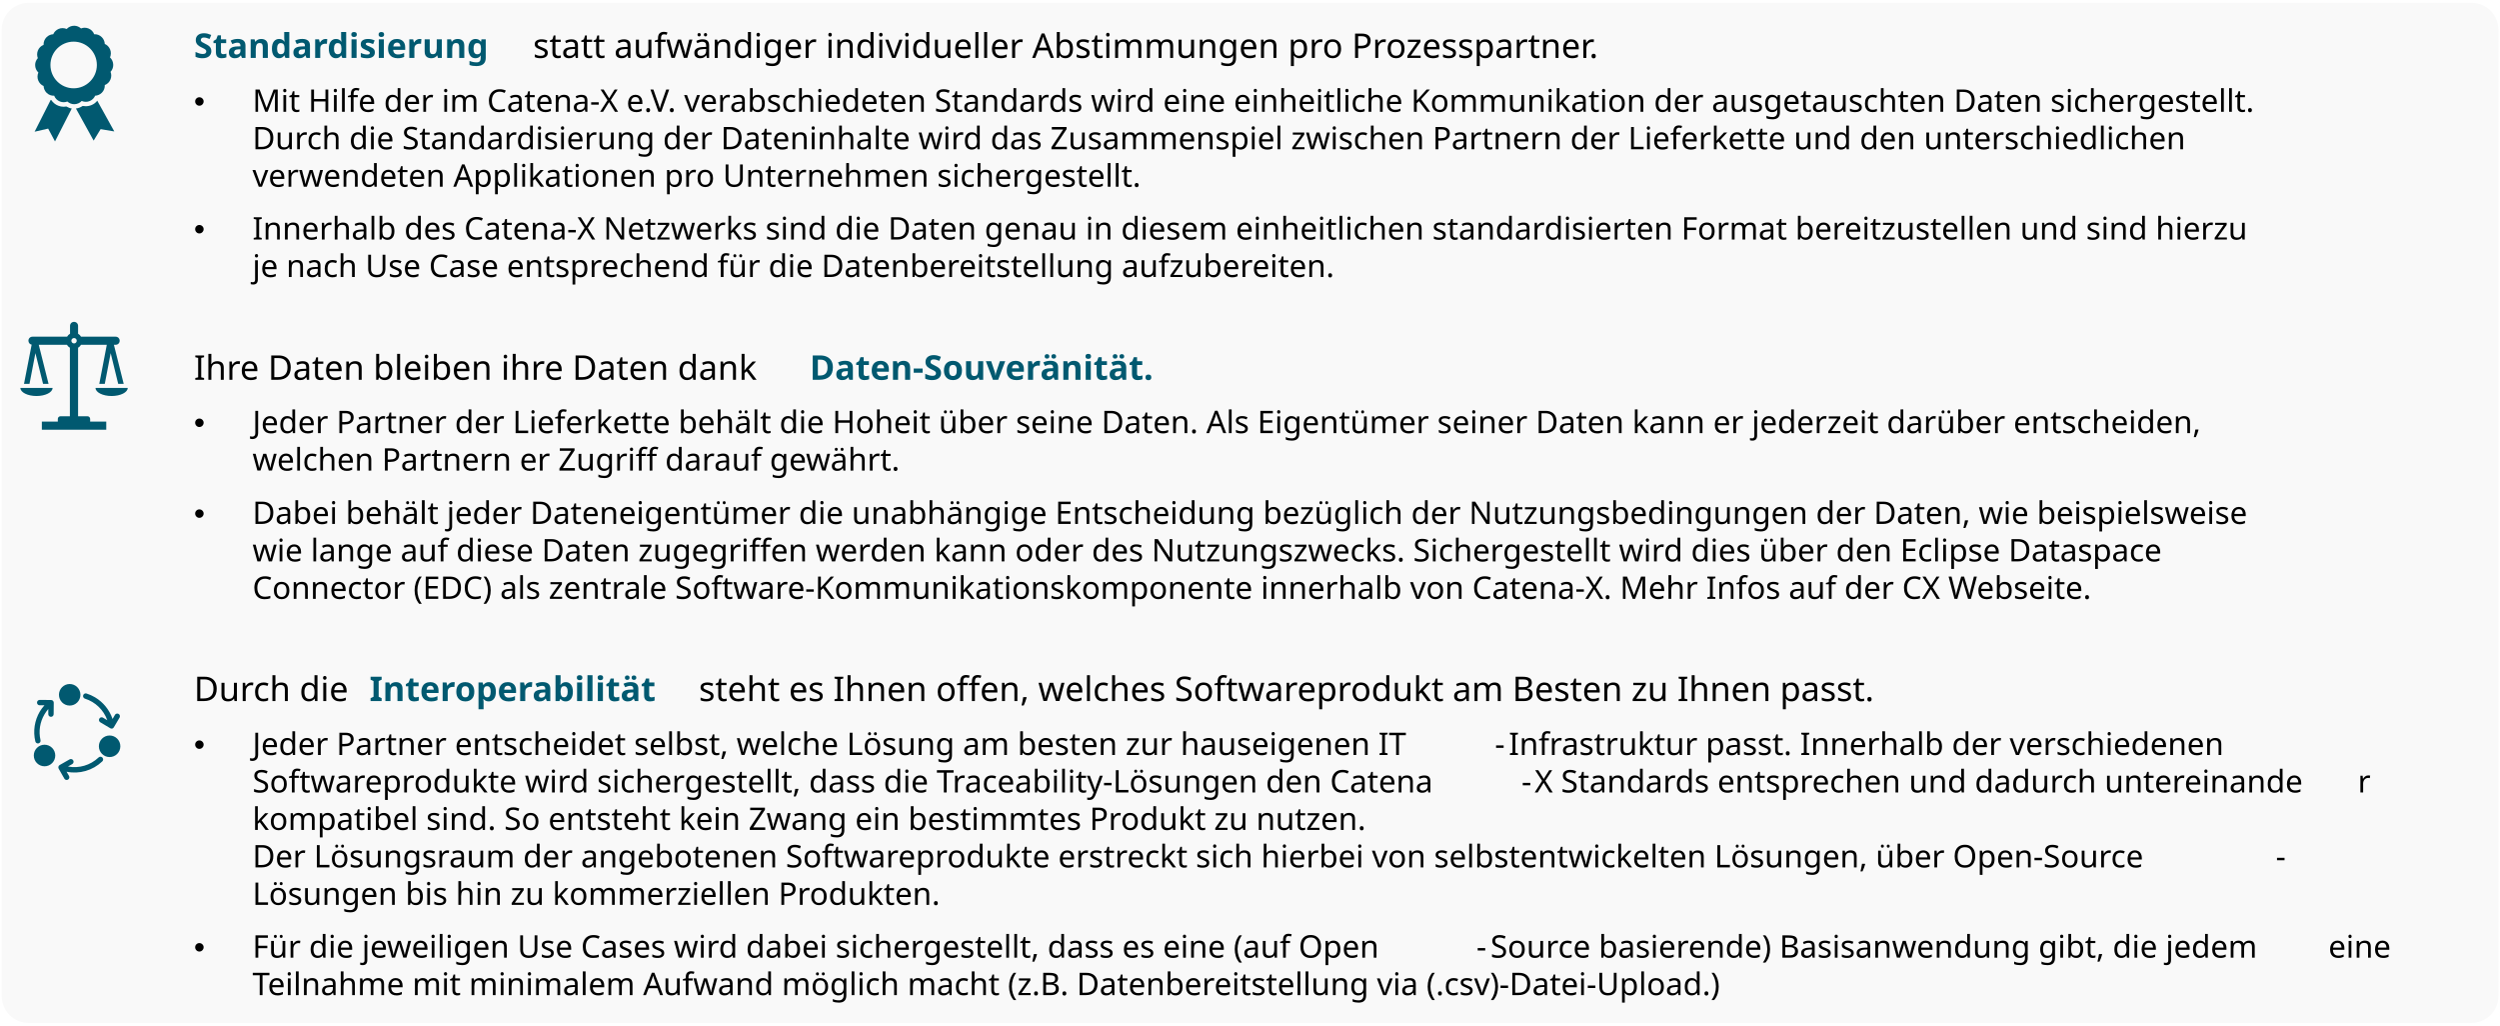
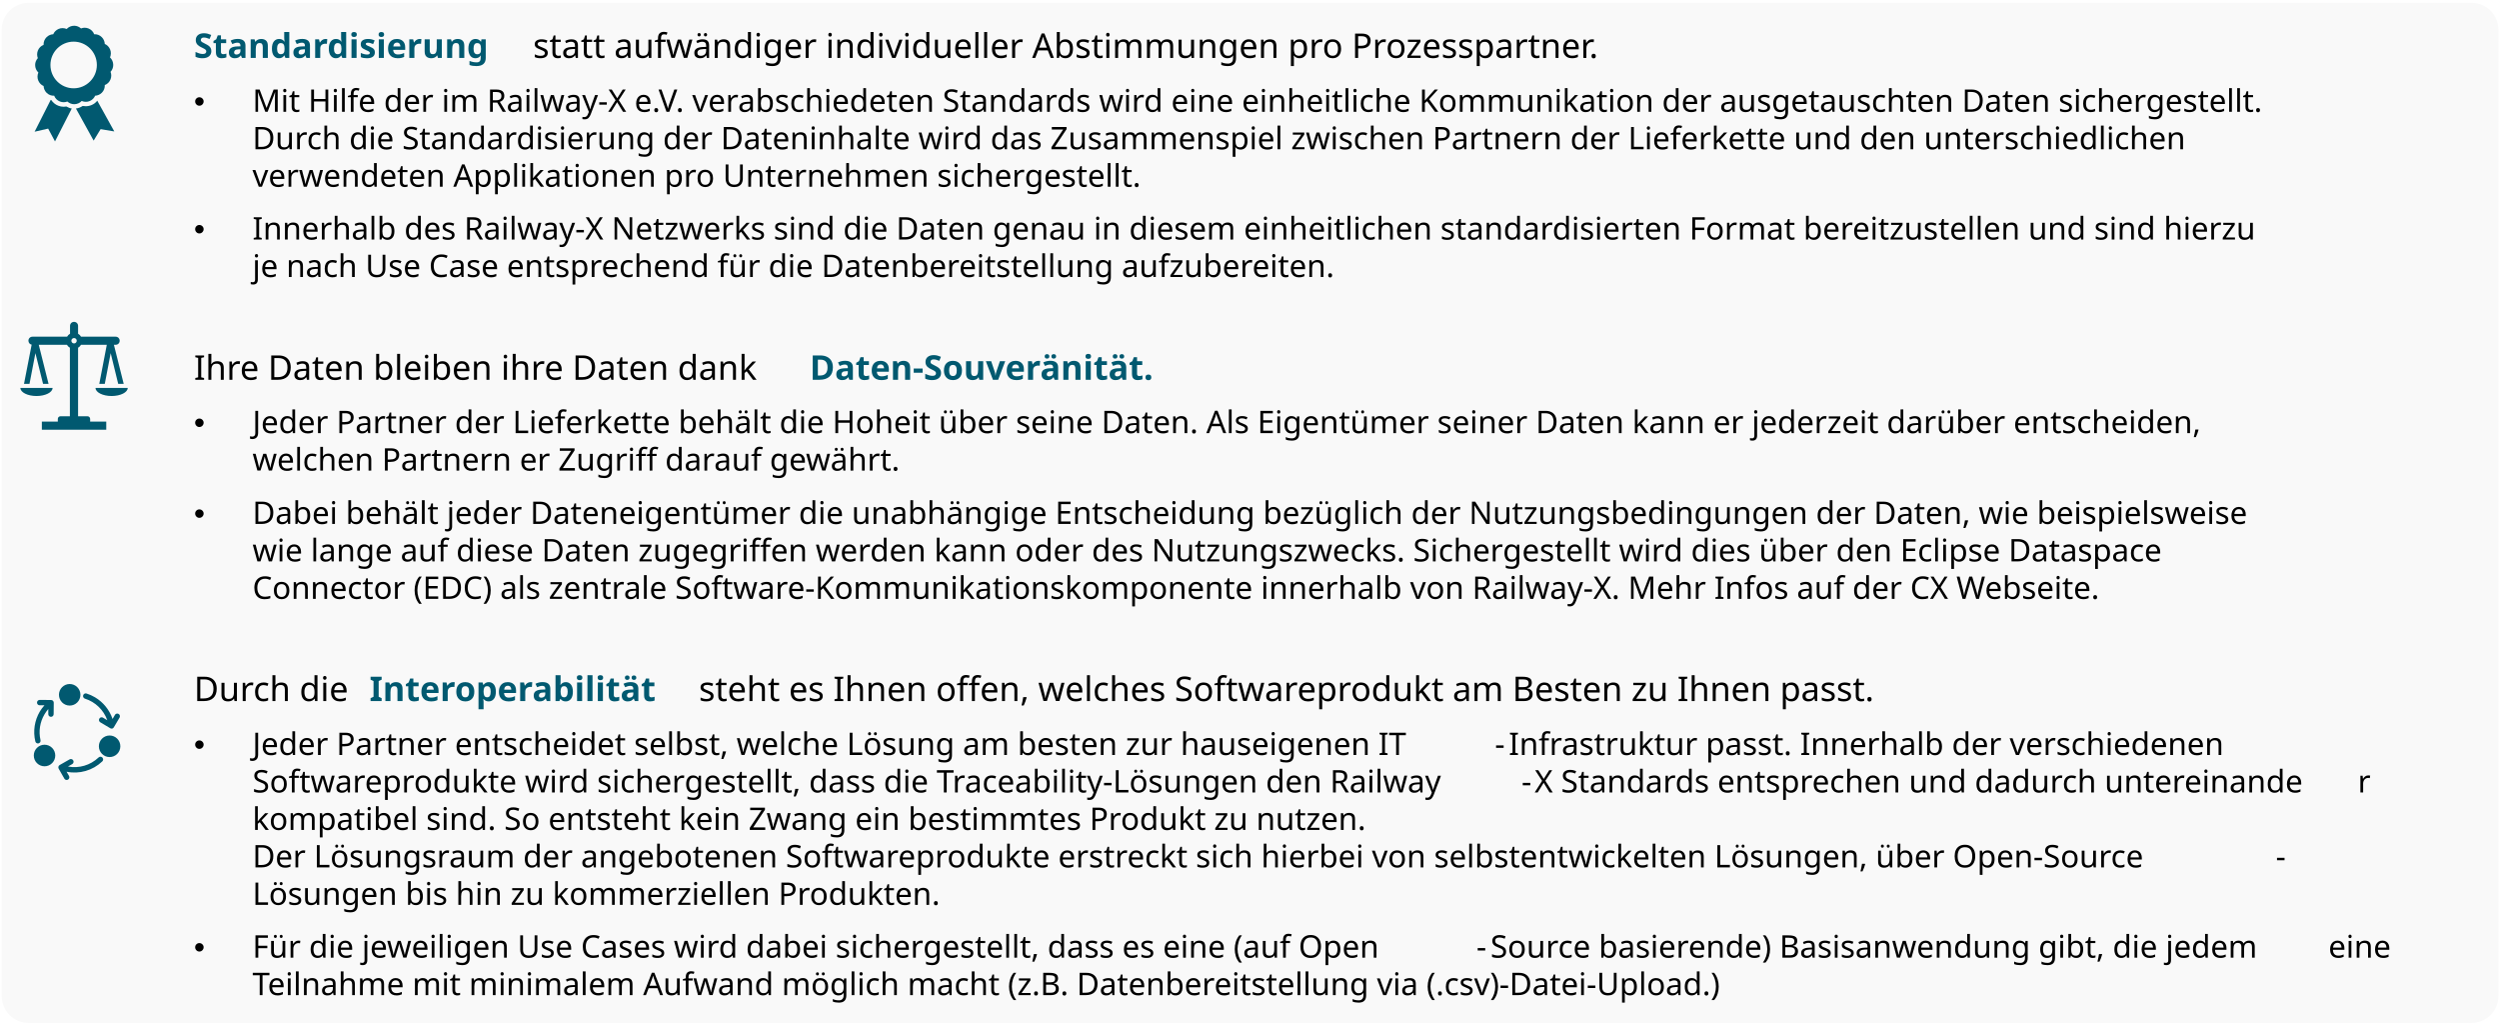
<svg xmlns="http://www.w3.org/2000/svg" width="4404" height="1806" xml:space="preserve" overflow="hidden">
  <g clip-path="url(#clip0)" transform="translate(-18 -334)">
    <path d="M21 386.407C21 360.225 42.225 339 68.407 339L4373.59 339C4399.77 339 4421 360.225 4421 386.407L4421 2088.59C4421 2114.78 4399.77 2136 4373.59 2136L68.407 2136C42.225 2136 21 2114.78 21 2088.59Z" fill="#F9F9F9" />
    <text fill="#015970" font-family="Verdana,sans-serif" font-weight="700" font-size="60" transform="translate(359.762 436)">Standardisierung </text>
    <text font-family="Verdana,sans-serif" font-weight="400" font-size="60" transform="translate(957.314 436)">statt aufwändiger individueller Abstimmungen pro Prozesspartner.</text>
    <text font-family="Arial,sans-serif" font-weight="400" font-size="55" transform="translate(359.762 531)">•</text>
-     <text font-family="Verdana,sans-serif" font-weight="400" font-size="55" transform="translate(462.887 531)">Mit Hilfe der im Catena-X e.V. verabschiedeten Standards wird eine einheitliche Kommunikation der ausgetauschten Daten sichergestellt. </text>
+     <text font-family="Verdana,sans-serif" font-weight="400" font-size="55" transform="translate(462.887 531)">Mit Hilfe der im Railway-X e.V. verabschiedeten Standards wird eine einheitliche Kommunikation der ausgetauschten Daten sichergestellt. </text>
    <text font-family="Verdana,sans-serif" font-weight="400" font-size="55" transform="translate(462.887 597)">Durch die Standardisierung der Dateninhalte wird das Zusammenspiel zwischen Partnern der Lieferkette und den unterschiedlichen </text>
    <text font-family="Verdana,sans-serif" font-weight="400" font-size="55" transform="translate(462.887 663)">verwendeten Applikationen pro Unternehmen sichergestellt. </text>
    <text font-family="Arial,sans-serif" font-weight="400" font-size="55" transform="translate(359.762 756)">•</text>
-     <text font-family="Verdana,sans-serif" font-weight="400" font-size="55" transform="translate(462.887 756)">Innerhalb des Catena-X Netzwerks sind die Daten genau in diesem einheitlichen standardisierten Format bereitzustellen und sind hierzu </text>
+     <text font-family="Verdana,sans-serif" font-weight="400" font-size="55" transform="translate(462.887 756)">Innerhalb des Railway-X Netzwerks sind die Daten genau in diesem einheitlichen standardisierten Format bereitzustellen und sind hierzu </text>
    <text font-family="Verdana,sans-serif" font-weight="400" font-size="55" transform="translate(462.887 822)">je nach Use Case entsprechend für die Datenbereitstellung aufzubereiten.</text>
    <text font-family="Verdana,sans-serif" font-weight="400" font-size="60" transform="translate(359.762 1003)">Ihre Daten bleiben ihre Daten dank </text>
    <text fill="#015970" font-family="Verdana,sans-serif" font-weight="700" font-size="60" transform="translate(1444.87 1003)">Daten-Souveränität.</text>
    <text font-family="Arial,sans-serif" font-weight="400" font-size="55" transform="translate(359.762 1097)">•</text>
    <text font-family="Verdana,sans-serif" font-weight="400" font-size="55" transform="translate(462.887 1097)">Jeder Partner der Lieferkette behält die Hoheit über seine Daten. Als Eigentümer seiner Daten kann er jederzeit darüber entscheiden, </text>
    <text font-family="Verdana,sans-serif" font-weight="400" font-size="55" transform="translate(462.887 1163)">welchen Partnern er Zugriff darauf gewährt.</text>
    <text font-family="Arial,sans-serif" font-weight="400" font-size="55" transform="translate(359.762 1257)">•</text>
    <text font-family="Verdana,sans-serif" font-weight="400" font-size="55" transform="translate(462.887 1257)">Dabei behält jeder Dateneigentümer die unabhängige Entscheidung bezüglich der Nutzungsbedingungen der Daten, wie beispielsweise </text>
    <text font-family="Verdana,sans-serif" font-weight="400" font-size="55" transform="translate(462.887 1323)">wie lange auf diese Daten zugegriffen werden kann oder des Nutzungszwecks. Sichergestellt wird dies über den Eclipse Dataspace </text>
-     <text font-family="Verdana,sans-serif" font-weight="400" font-size="55" transform="translate(462.887 1389)">Connector (EDC) als zentrale Software-Kommunikationskomponente innerhalb von Catena-X. Mehr Infos auf der CX Webseite. </text>
+     <text font-family="Verdana,sans-serif" font-weight="400" font-size="55" transform="translate(462.887 1389)">Connector (EDC) als zentrale Software-Kommunikationskomponente innerhalb von Railway-X. Mehr Infos auf der CX Webseite. </text>
    <text font-family="Verdana,sans-serif" font-weight="400" font-size="60" transform="translate(359.762 1569)">Durch die </text>
    <text fill="#015970" font-family="Verdana,sans-serif" font-weight="700" font-size="60" transform="translate(669.137 1569)">Interoperabilität </text>
    <text font-family="Verdana,sans-serif" font-weight="400" font-size="60" transform="translate(1249.5 1569)">steht es Ihnen offen, welches Softwareprodukt am Besten zu Ihnen passt.</text>
    <text font-family="Arial,sans-serif" font-weight="400" font-size="55" transform="translate(359.762 1664)">•</text>
    <text font-family="Verdana,sans-serif" font-weight="400" font-size="55" transform="translate(462.887 1664)">Jeder Partner entscheidet selbst, welche Lösung am besten zur hauseigenen IT</text>
    <text font-family="Verdana,sans-serif" font-weight="400" font-size="55" transform="translate(2652.35 1664)">-</text>
    <text font-family="Verdana,sans-serif" font-weight="400" font-size="55" transform="translate(2676.75 1664)">Infrastruktur passt. Innerhalb der verschiedenen </text>
-     <text font-family="Verdana,sans-serif" font-weight="400" font-size="55" transform="translate(462.887 1730)">Softwareprodukte wird sichergestellt, dass die Traceability-Lösungen den Catena</text>
+     <text font-family="Verdana,sans-serif" font-weight="400" font-size="55" transform="translate(462.887 1730)">Softwareprodukte wird sichergestellt, dass die Traceability-Lösungen den Railway</text>
    <text font-family="Verdana,sans-serif" font-weight="400" font-size="55" transform="translate(2699.37 1730)">-</text>
    <text font-family="Verdana,sans-serif" font-weight="400" font-size="55" transform="translate(2722.42 1730)">X Standards entsprechen und dadurch untereinande</text>
    <text font-family="Verdana,sans-serif" font-weight="400" font-size="55" transform="translate(4173.05 1730)">r </text>
    <text font-family="Verdana,sans-serif" font-weight="400" font-size="55" transform="translate(462.887 1796)">kompatibel sind. So entsteht kein Zwang ein bestimmtes Produkt zu nutzen. </text>
    <text font-family="Verdana,sans-serif" font-weight="400" font-size="55" transform="translate(462.887 1862)">Der Lösungsraum der angebotenen Softwareprodukte erstreckt sich hierbei von selbstentwickelten Lösungen, über Open-Source</text>
    <text font-family="Verdana,sans-serif" font-weight="400" font-size="55" transform="translate(4028.56 1862)">-</text>
    <text font-family="Verdana,sans-serif" font-weight="400" font-size="55" transform="translate(462.887 1928)">Lösungen bis hin zu kommerziellen Produkten. </text>
    <text font-family="Arial,sans-serif" font-weight="400" font-size="55" transform="translate(359.762 2021)">•</text>
    <text font-family="Verdana,sans-serif" font-weight="400" font-size="55" transform="translate(462.887 2021)">Für die jeweiligen Use Cases wird dabei sichergestellt, dass es eine (auf Open</text>
    <text font-family="Verdana,sans-serif" font-weight="400" font-size="55" transform="translate(2619.92 2021)">-</text>
    <text font-family="Verdana,sans-serif" font-weight="400" font-size="55" transform="translate(2644.6 2021)">Source basierende) Basisanwendung gibt, die jedem</text>
    <text font-family="Verdana,sans-serif" font-weight="400" font-size="55" transform="translate(4121.3 2021)">eine </text>
    <text font-family="Verdana,sans-serif" font-weight="400" font-size="55" transform="translate(462.887 2087)">Teilnahme mit minimalem Aufwand möglich macht (z.B. Datenbereitstellung via (.csv)-Datei-Upload.) </text>
    <g clip-path="url(#clip1)">
      <g clip-path="url(#clip2)">
        <g clip-path="url(#clip3)">
          <path d="M113.5 47.292C116.101 47.292 118.229 49.42 118.229 52.021 118.229 54.622 116.101 56.75 113.5 56.75 110.899 56.75 108.771 54.622 108.771 52.021 108.771 49.42 110.899 47.292 113.5 47.292ZM141.875 189.167C141.875 186.566 139.747 184.437 137.146 184.437L120.594 184.437 120.594 64.317C122.722 63.134 124.613 61.243 125.796 59.115L171.196 59.115 157.954 127.687 167.649 127.687 178.053 73.775 191.295 127.687 200.989 127.687 183.728 59.115 186.802 59.115C190.822 59.115 193.896 56.041 193.896 52.021 193.896 48.001 190.822 44.927 186.802 44.927L125.796 44.927C124.613 42.799 122.722 40.907 120.594 39.725L120.594 26.01C120.594 21.991 117.52 18.917 113.5 18.917 109.48 18.917 106.406 21.991 106.406 26.01L106.406 39.725C104.278 40.907 102.386 42.799 101.204 44.927L40.198 44.927C36.178 44.927 33.104 48.001 33.104 52.021 33.104 55.331 35.469 58.405 38.779 58.878L25.301 127.687 34.996 127.687 45.4 73.775 58.878 127.687 68.573 127.687 51.311 59.115 100.968 59.115C102.15 61.243 104.042 63.134 106.17 64.317L106.17 184.437 89.618 184.437C87.017 184.437 84.888 186.566 84.888 189.167L84.888 193.896 56.75 193.896 56.75 208.083 170.25 208.083 170.25 193.896 141.875 193.896 141.875 189.167Z" fill="#015970" fill-rule="nonzero" transform="matrix(1 0 0 1.00441 35.0001 882)" />
          <path d="M75.667 134.781 18.917 134.781C18.917 142.584 31.685 148.969 47.292 148.969 62.898 148.969 75.667 142.584 75.667 134.781Z" fill="#015970" fill-rule="nonzero" transform="matrix(1 0 0 1.00441 35.0001 882)" />
          <path d="M151.333 134.781C151.333 142.584 164.102 148.969 179.708 148.969 195.314 148.969 208.083 142.584 208.083 134.781L151.333 134.781Z" fill="#015970" fill-rule="nonzero" transform="matrix(1 0 0 1.00441 35.0001 882)" />
        </g>
      </g>
    </g>
    <g clip-path="url(#clip4)">
      <g clip-path="url(#clip5)">
        <g clip-path="url(#clip6)">
          <path d="M132.677 55.497C151.006 61.256 165.588 75.253 172.094 93.33L164.811 89.003C162.661 87.52 159.716 88.062 158.234 90.213 156.751 92.363 157.293 95.308 159.444 96.79 159.646 96.93 159.86 97.054 160.082 97.161L176.634 106.974C177.473 107.646 178.515 108.013 179.59 108.014L179.708 108.014 180.087 108.014 180.276 108.014 180.654 108.014C181.866 107.699 182.903 106.917 183.539 105.839L193.896 88.412C195.025 86.057 194.032 83.232 191.677 82.103 189.578 81.096 187.059 81.766 185.738 83.683L181.363 91.131C175.897 75.159 164.903 61.665 150.364 53.085 145.672 50.324 140.682 48.102 135.491 46.464 132.996 45.687 130.344 47.079 129.567 49.574 128.79 52.068 130.182 54.72 132.677 55.497Z" fill="#015970" fill-rule="nonzero" transform="matrix(1 0 0 1.00441 35.0001 1509)" />
          <path d="M45.258 130.43C45.763 132.567 47.673 134.076 49.869 134.072 50.236 134.07 50.601 134.022 50.957 133.93 53.456 133.29 54.982 130.765 54.385 128.255 50.781 112.789 53.324 96.528 61.479 82.902 63.367 79.706 65.536 76.683 67.958 73.87L68.1 74.011 68.1 82.666C68.1 85.278 70.217 87.395 72.829 87.395 75.441 87.395 77.558 85.278 77.558 82.666L77.748 62.614C77.748 60.002 75.63 57.885 73.018 57.885L52.943 57.696C50.331 57.696 48.214 59.813 48.214 62.425 48.214 65.037 50.331 67.154 52.943 67.154L61.337 67.154C58.287 70.513 55.563 74.156 53.203 78.031 43.846 93.802 40.997 112.595 45.258 130.43Z" fill="#015970" fill-rule="nonzero" transform="matrix(1 0 0 1.00441 35.0001 1509)" />
          <path d="M156.583 158.782C142.208 172.343 122.204 178.19 102.788 174.506L102.788 174.506 110.308 170.25C112.573 168.944 113.352 166.049 112.046 163.783 110.74 161.517 107.844 160.739 105.579 162.045L88.199 171.905C85.927 173.195 85.132 176.081 86.421 178.353 86.422 178.355 86.424 178.358 86.425 178.36L96.38 195.787C97.686 198.06 100.587 198.843 102.859 197.537 105.132 196.231 105.915 193.331 104.609 191.058L100.377 183.681C122.992 188.233 146.408 181.503 163.156 165.639 165.124 163.922 165.328 160.934 163.611 158.966 161.894 156.998 158.906 156.795 156.938 158.512 156.84 158.598 156.745 158.688 156.654 158.782Z" fill="#015970" fill-rule="nonzero" transform="matrix(1 0 0 1.00441 35.0001 1509)" />
          <path d="M80.396 155.211C80.396 165.659 71.927 174.128 61.479 174.128 51.032 174.128 42.562 165.659 42.562 155.211 42.562 144.764 51.032 136.295 61.479 136.295 71.927 136.295 80.396 144.764 80.396 155.211Z" fill="#015970" fill-rule="nonzero" transform="matrix(1 0 0 1.00441 35.0001 1509)" />
          <path d="M195.078 139.037C195.078 149.485 186.609 157.954 176.161 157.954 165.714 157.954 157.245 149.485 157.245 139.037 157.245 128.59 165.714 120.121 176.161 120.121 186.609 120.121 195.078 128.59 195.078 139.037Z" fill="#015970" fill-rule="nonzero" transform="matrix(1 0 0 1.00441 35.0001 1509)" />
          <path d="M124.732 48.734C124.732 59.181 116.262 67.651 105.815 67.651 95.368 67.651 86.898 59.181 86.898 48.734 86.898 38.287 95.368 29.817 105.815 29.817 116.262 29.817 124.732 38.287 124.732 48.734Z" fill="#015970" fill-rule="nonzero" transform="matrix(1 0 0 1.00441 35.0001 1509)" />
        </g>
      </g>
    </g>
    <g clip-path="url(#clip7)">
      <g clip-path="url(#clip8)">
        <g clip-path="url(#clip9)">
          <path d="M95.056 154.407C91.746 154.407 88.672 153.698 85.598 152.516 80.632 150.624 76.376 147.077 73.302 142.584 73.066 142.584 72.593 142.348 72.356 142.348L43.981 198.152 67.864 192.713 79.923 215.177 109.48 157.481C106.17 157.008 102.859 155.59 100.022 153.934 98.367 154.171 96.711 154.407 95.056 154.407Z" fill="#015970" fill-rule="nonzero" transform="matrix(1 0 0 1.00441 35.0001 367)" />
          <path d="M144.476 151.333C141.166 152.752 137.619 153.461 134.072 153.461 132.18 153.461 130.525 153.225 128.633 152.988 125.086 155.353 121.067 157.008 116.81 157.481L148.023 213.758 160.319 193.659 184.437 197.679 154.407 143.767C151.806 147.077 148.496 149.678 144.476 151.333Z" fill="#015970" fill-rule="nonzero" transform="matrix(1 0 0 1.00441 35.0001 367)" />
          <path d="M112.791 122.012C90.327 122.012 71.883 103.805 71.883 81.105 71.883 58.405 90.327 40.198 112.791 40.198 135.254 40.198 153.698 58.405 153.698 81.105 153.698 103.805 135.254 122.012 112.791 122.012ZM182.546 81.105C182.546 75.903 180.418 71.174 176.871 67.864 178.762 63.371 178.999 58.169 176.871 53.44 174.979 49.183 171.669 45.873 167.649 44.218 167.412 39.961 165.757 35.705 162.447 32.395 158.663 28.611 153.934 26.956 148.969 27.193 147.313 22.7 143.767 18.917 138.801 17.025 134.545 15.37 129.816 15.37 125.796 17.025 122.485 14.188 118.466 12.296 113.736 12.296 108.534 12.296 103.805 14.424 100.495 17.971 96.002 16.079 90.8 15.843 86.071 17.971 81.814 19.863 78.504 23.173 76.849 27.193 72.593 27.429 68.336 29.084 65.026 32.395 61.243 36.178 59.587 40.907 59.824 45.873 55.331 47.528 51.548 51.075 49.656 56.041 48.001 60.297 48.001 65.026 49.656 69.046 46.819 72.356 44.927 76.376 44.927 81.105 44.927 86.307 47.055 91.036 50.602 94.347 48.71 98.84 48.474 104.042 50.602 108.771 52.494 113.027 55.804 116.337 59.824 117.993 60.06 122.249 61.716 126.505 65.026 129.816 68.809 133.599 73.538 135.254 78.504 135.018 80.159 139.51 83.706 143.294 88.672 145.185 92.928 146.841 97.657 146.841 101.677 145.185 104.987 148.023 109.007 149.915 113.736 149.915 118.938 149.915 123.668 147.786 126.978 144.24 131.471 146.131 136.673 146.368 141.402 144.24 145.658 142.348 148.969 139.037 150.624 135.018 154.88 134.781 159.136 133.126 162.447 129.816 166.23 126.032 167.885 121.303 167.649 116.337 172.142 114.682 175.925 111.135 177.817 106.17 179.472 101.913 179.472 97.184 177.817 93.165 180.654 90.091 182.546 85.834 182.546 81.105Z" fill="#015970" fill-rule="nonzero" transform="matrix(1 0 0 1.00441 35.0001 367)" />
        </g>
      </g>
    </g>
  </g>
</svg>
